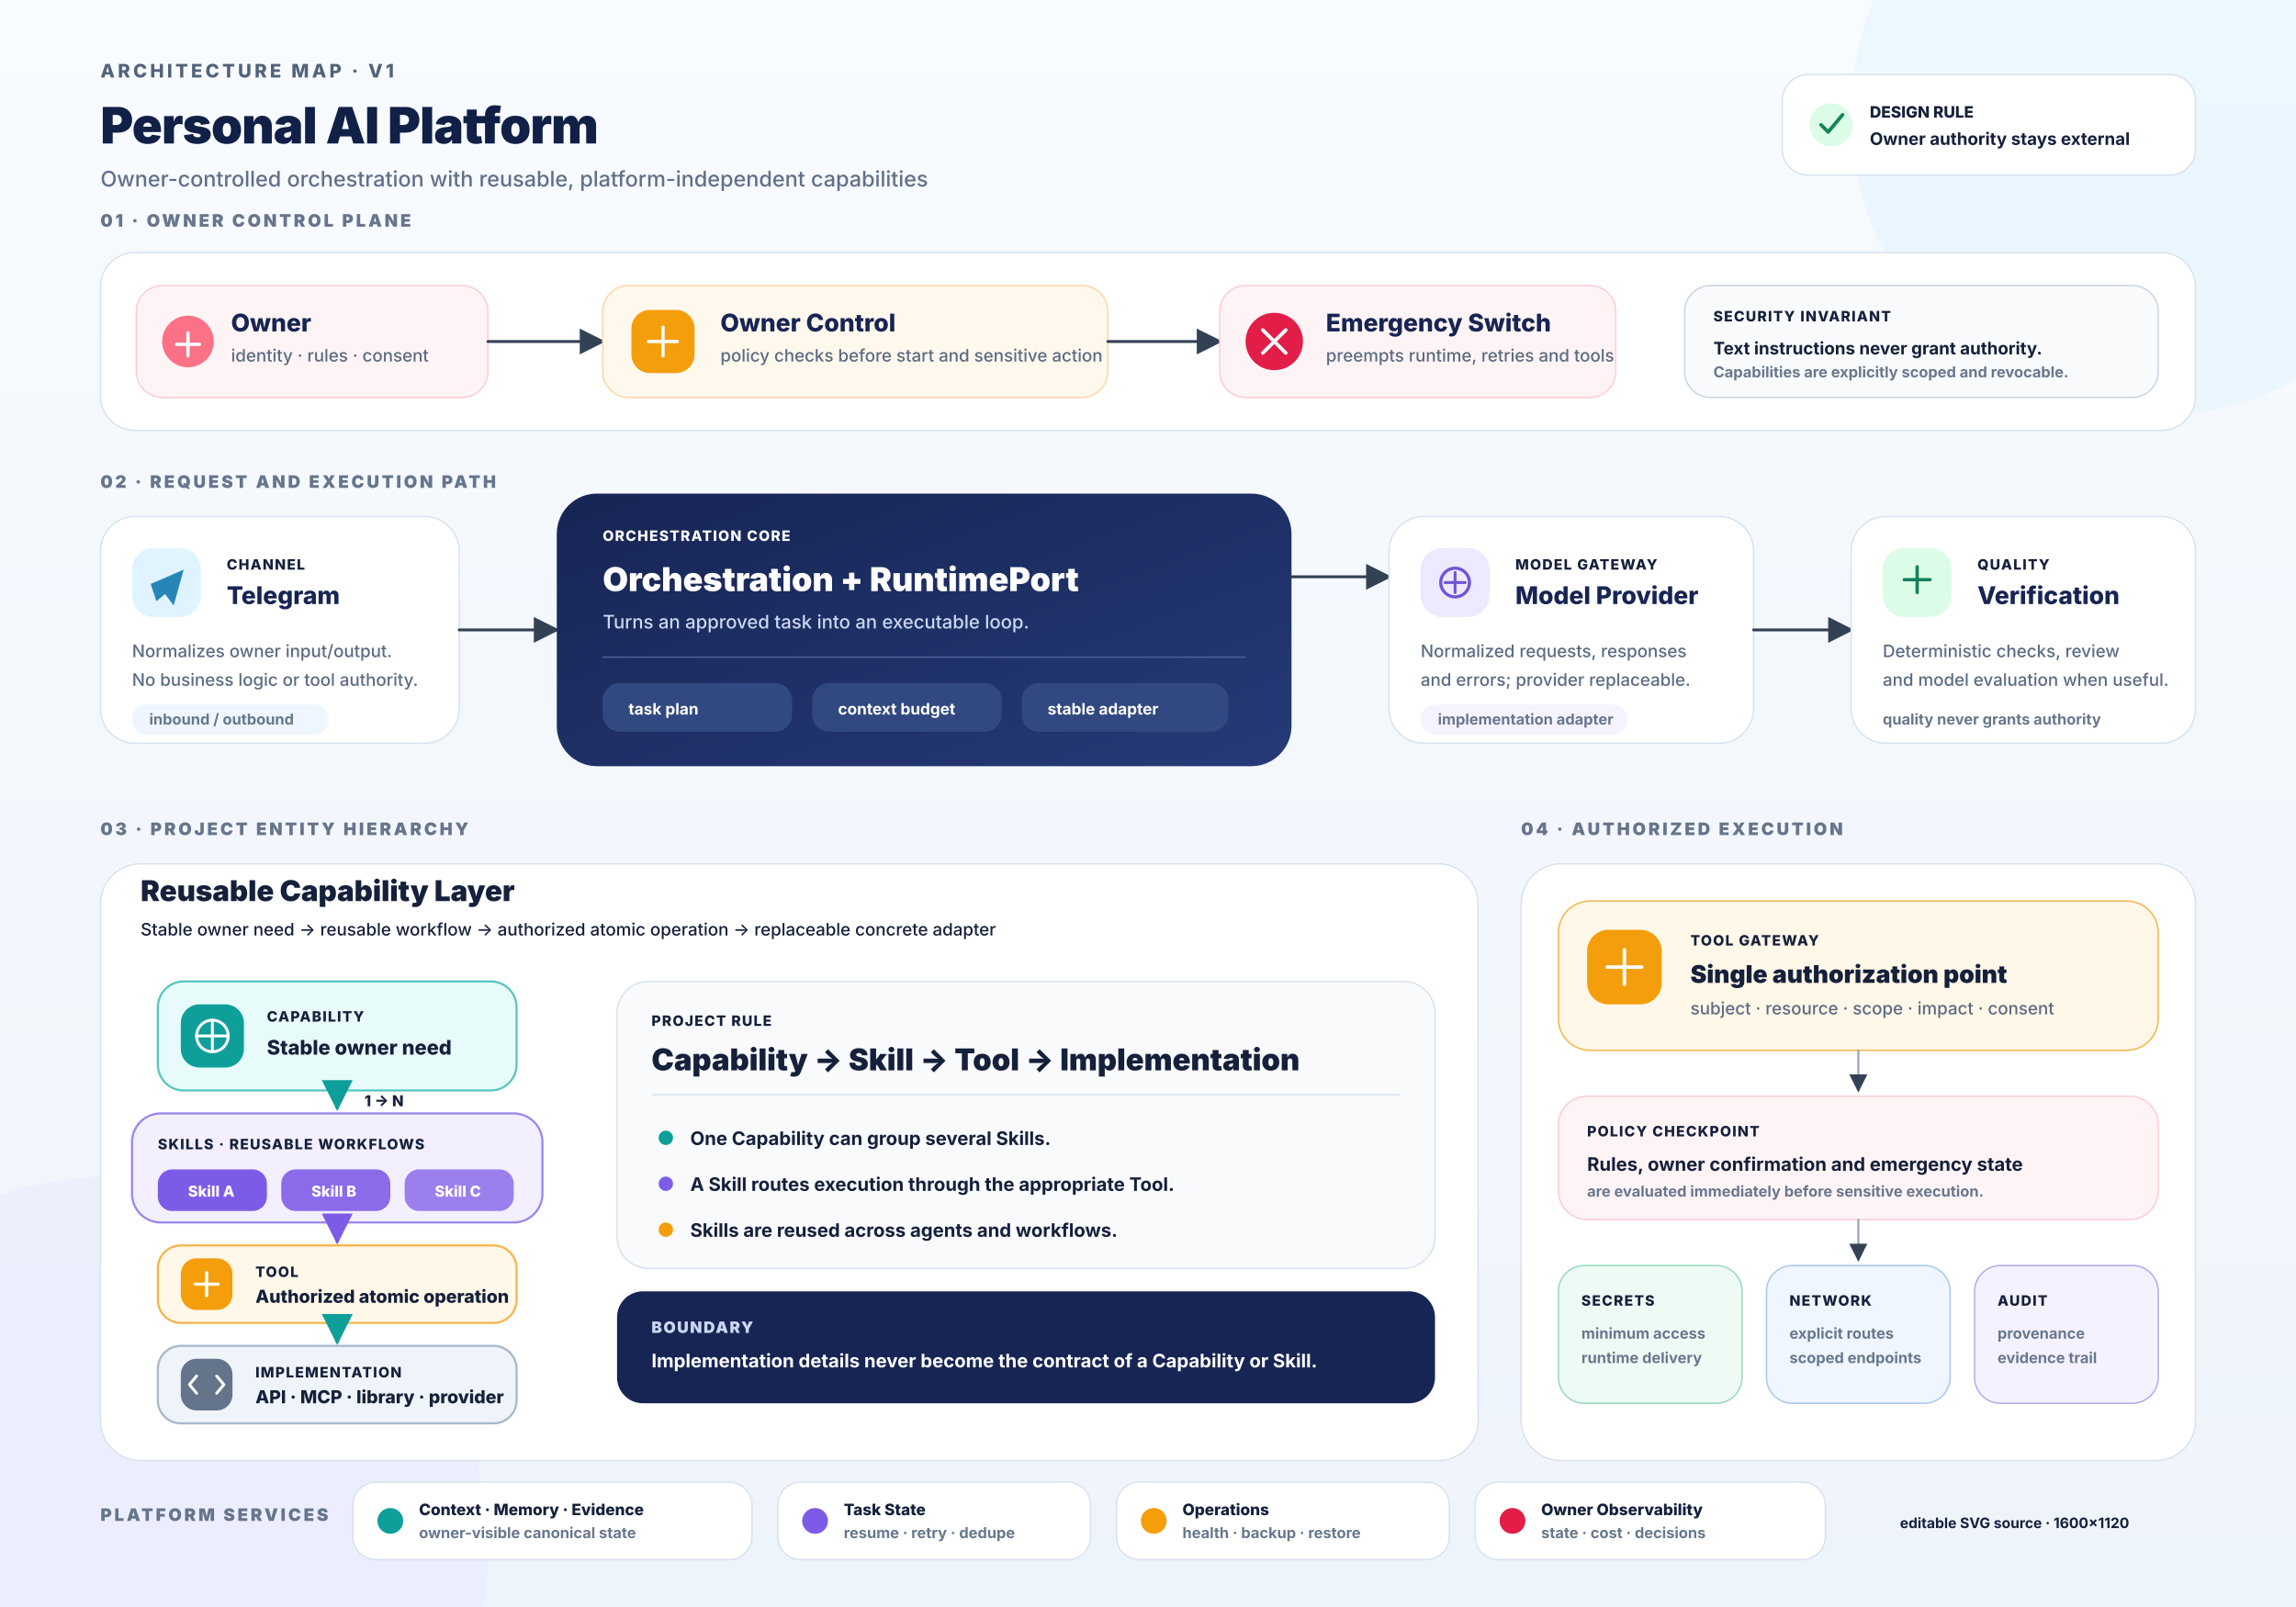
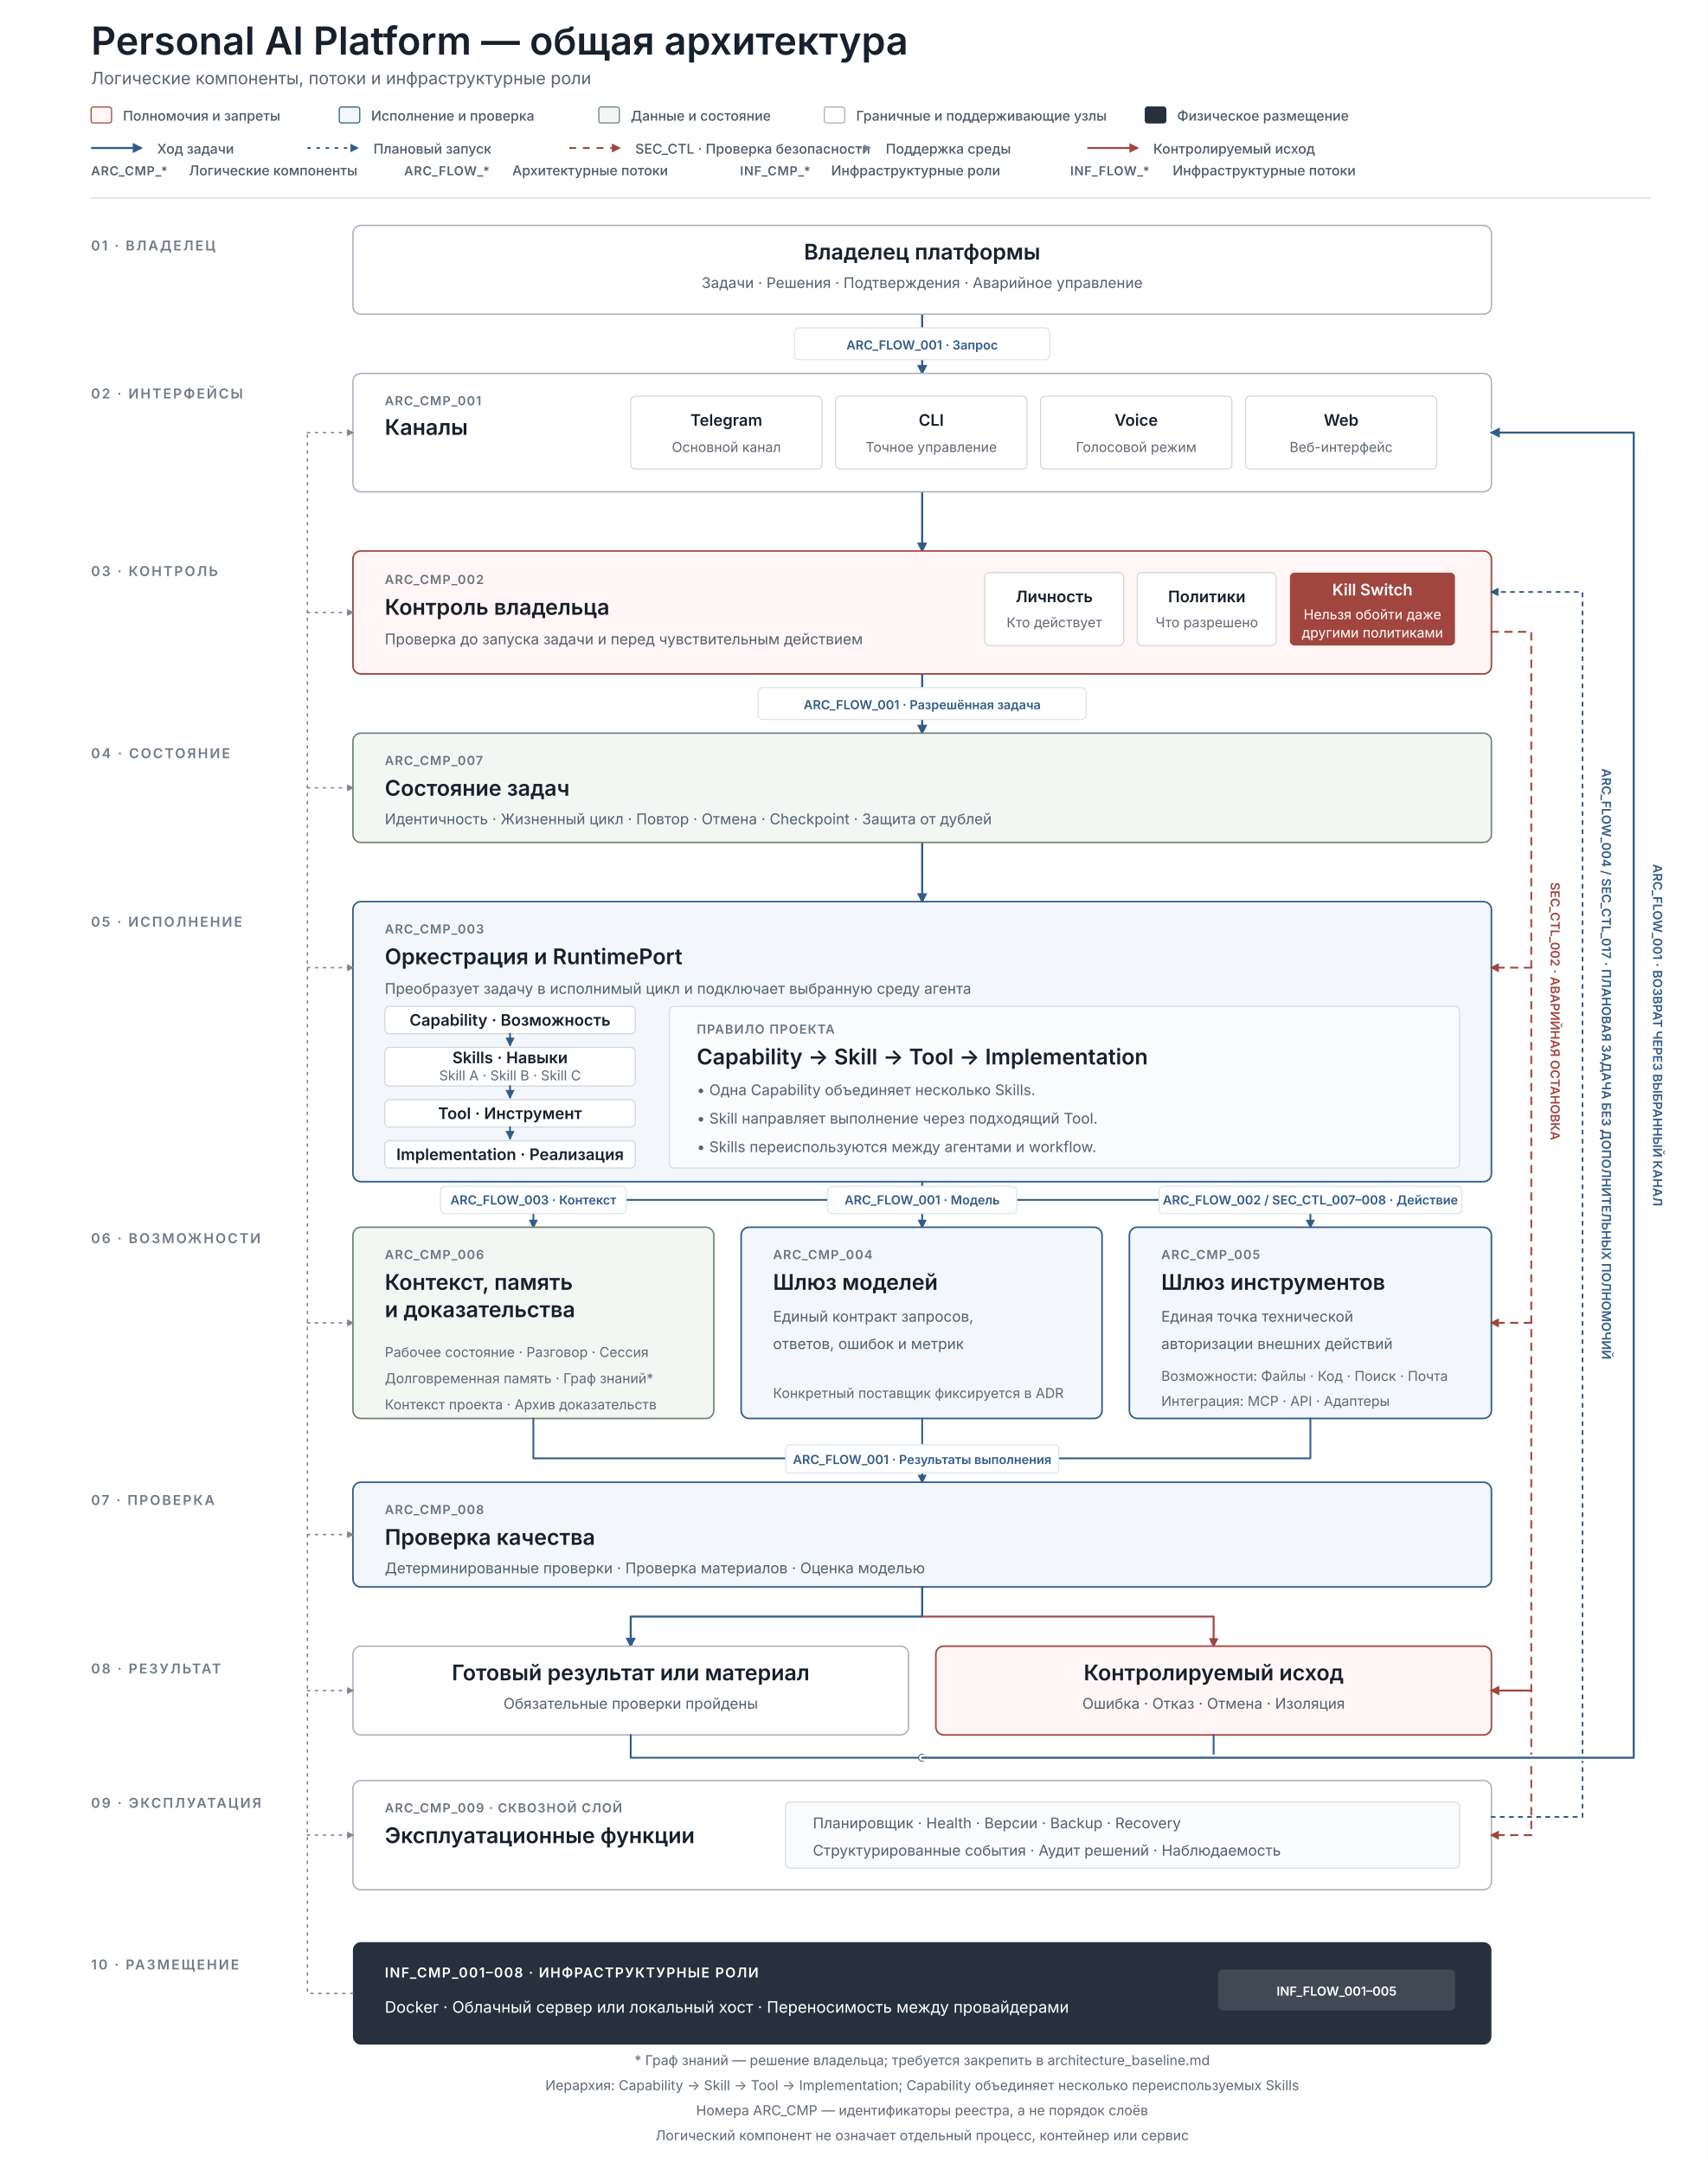
- <svg xmlns="http://www.w3.org/2000/svg" width="1600" height="1120" viewBox="0 0 1600 1120" role="img" aria-labelledby="title desc">
+ <svg xmlns="http://www.w3.org/2000/svg" width="1500" height="1900" viewBox="0 0 1500 1900" role="img" aria-labelledby="title desc">
  <defs>
-     <linearGradient id="bg" x1="0" y1="0" x2="0" y2="1">
-       <stop offset="0" stop-color="#f8fbff" />
-       <stop offset="1" stop-color="#eef4fb" />
-     </linearGradient>
-     <linearGradient id="hero" x1="0" y1="0" x2="1" y2="1">
-       <stop offset="0" stop-color="#172554" />
-       <stop offset="1" stop-color="#253a77" />
-     </linearGradient>
-     <filter id="shadow" x="-20%" y="-20%" width="140%" height="150%">
-       <feGaussianBlur in="SourceAlpha" stdDeviation="8" result="blur" />
-       <feOffset in="blur" dy="7" result="offsetBlur" />
-       <feFlood flood-color="#0f172a" flood-opacity="0.12" result="shadowColor" />
-       <feComposite in="shadowColor" in2="offsetBlur" operator="in" result="shadowBlur" />
-       <feMerge>
-         <feMergeNode in="shadowBlur" />
-         <feMergeNode in="SourceGraphic" />
-       </feMerge>
-     </filter>
-     <filter id="softShadow" x="-20%" y="-20%" width="140%" height="150%">
-       <feGaussianBlur in="SourceAlpha" stdDeviation="5" result="blur" />
-       <feOffset in="blur" dy="4" result="offsetBlur" />
-       <feFlood flood-color="#0f172a" flood-opacity="0.09" result="shadowColor" />
-       <feComposite in="shadowColor" in2="offsetBlur" operator="in" result="shadowBlur" />
-       <feMerge>
-         <feMergeNode in="shadowBlur" />
-         <feMergeNode in="SourceGraphic" />
-       </feMerge>
-     </filter>
-     <marker id="arrowNavy" markerWidth="9" markerHeight="9" refX="8" refY="4.5" orient="auto" markerUnits="strokeWidth">
-       <path d="M0,0 L9,4.5 L0,9 z" fill="#334155" />
+     <marker id="arrow-main" viewBox="0 0 10 10" refX="8.2" refY="5" markerWidth="5" markerHeight="5" orient="auto-start-reverse">
+       <path d="M0 0L10 5L0 10Z" fill="#315C88" />
    </marker>
-     <marker id="arrowTeal" markerWidth="9" markerHeight="9" refX="8" refY="4.5" orient="auto" markerUnits="strokeWidth">
-       <path d="M0,0 L9,4.5 L0,9 z" fill="#0f9f9a" />
+     <marker id="arrow-control" viewBox="0 0 10 10" refX="8.2" refY="5" markerWidth="5" markerHeight="5" orient="auto-start-reverse">
+       <path d="M0 0L10 5L0 10Z" fill="#A1463F" />
    </marker>
-     <marker id="arrowViolet" markerWidth="9" markerHeight="9" refX="8" refY="4.5" orient="auto" markerUnits="strokeWidth">
-       <path d="M0,0 L9,4.5 L0,9 z" fill="#7c5ce7" />
+     <marker id="arrow-support" viewBox="0 0 10 10" refX="8.2" refY="5" markerWidth="5" markerHeight="5" orient="auto-start-reverse">
+       <path d="M0 0L10 5L0 10Z" fill="#7D8895" />
    </marker>
    <style>
-       text { font-family: Inter, "Segoe UI", Arial, sans-serif; fill: #15203b; }
-       .eyebrow { font-size: 13px; font-weight: 800; letter-spacing: 2.1px; fill: #52627a; }
-       .title { font-size: 35px; font-weight: 850; letter-spacing: -0.6px; fill: #102047; }
-       .subtitle { font-size: 15px; font-weight: 500; fill: #61708a; }
-       .section { font-size: 12px; font-weight: 850; letter-spacing: 1.8px; fill: #66758c; }
-       .cardTitle { font-size: 17px; font-weight: 800; fill: #172554; }
-       .cardText { font-size: 12px; font-weight: 500; fill: #5b6b82; }
-       .tiny { font-size: 10.5px; font-weight: 650; fill: #68778d; }
-       .tag { font-size: 10px; font-weight: 800; letter-spacing: 0.8px; }
-       .white { fill: white; }
-       .mutedWhite { fill: #cbd7f0; }
-       .connector { fill: none; stroke: #334155; stroke-width: 2; stroke-linecap: round; stroke-linejoin: round; marker-end: url(#arrowNavy); }
-       .connectorSoft { fill: none; stroke: #94a3b8; stroke-width: 1.4; stroke-linecap: round; stroke-linejoin: round; marker-end: url(#arrowNavy); }
-       .hierarchy { fill: none; stroke: #0f9f9a; stroke-width: 2.4; stroke-linecap: round; stroke-linejoin: round; marker-end: url(#arrowTeal); }
-       .hierarchyViolet { fill: none; stroke: #7c5ce7; stroke-width: 2.4; stroke-linecap: round; stroke-linejoin: round; marker-end: url(#arrowViolet); }
+       text { font-family: Inter, "Segoe UI", Arial, sans-serif; fill: #17202D; }
+       .title { font-size: 34px; font-weight: 600; }
+       .subtitle { font-size: 15px; font-weight: 400; fill: #596574; }
+       .legend { font-size: 12px; font-weight: 500; fill: #4E5A68; }
+       .legend-id { font-size: 11px; font-weight: 600; letter-spacing: 0.5px; fill: #566271; }
+       .layer-no { font-size: 12px; font-weight: 600; letter-spacing: 1.5px; fill: #707B89; }
+       .component-id { font-size: 11px; font-weight: 600; letter-spacing: 0.8px; fill: #687482; }
+       .component-title { font-size: 19px; font-weight: 600; }
+       .component-text { font-size: 13px; font-weight: 400; fill: #53606E; }
+       .small-title { font-size: 14px; font-weight: 600; }
+       .small-text { font-size: 12px; font-weight: 400; fill: #5E6875; }
+       .flow-text { font-size: 11px; font-weight: 600; fill: #315C88; }
+       .control-flow-text { font-size: 11px; font-weight: 600; fill: #A1463F; }
+       .inverse-title { font-size: 14px; font-weight: 600; fill: #FFFFFF; }
+       .inverse-text { font-size: 12px; font-weight: 400; fill: #FFFFFF; }
+       .infra-title { font-size: 12px; font-weight: 600; letter-spacing: 1px; fill: #FFFFFF; }
+       .infra-text { font-size: 14px; font-weight: 400; fill: #FFFFFF; }
+       .infra-chip { font-size: 11px; font-weight: 600; fill: #FFFFFF; }
+       .main-line { fill: none; stroke: #315C88; stroke-width: 1.8; stroke-linecap: round; stroke-linejoin: round; marker-end: url(#arrow-main); }
+       .branch-line { fill: none; stroke: #315C88; stroke-width: 1.6; stroke-linecap: round; stroke-linejoin: round; marker-end: url(#arrow-main); }
+       .bus-line { fill: none; stroke: #315C88; stroke-width: 1.6; stroke-linecap: round; stroke-linejoin: round; }
+       .control-line { fill: none; stroke: #A1463F; stroke-width: 1.6; stroke-dasharray: 6 6; stroke-linecap: round; stroke-linejoin: round; marker-end: url(#arrow-control); }
+       .control-rail { fill: none; stroke: #A1463F; stroke-width: 1.6; stroke-dasharray: 6 6; stroke-linecap: round; stroke-linejoin: round; }
+       .failure-line { fill: none; stroke: #A1463F; stroke-width: 1.7; stroke-linecap: round; stroke-linejoin: round; marker-end: url(#arrow-control); }
+       .scheduled-line { fill: none; stroke: #315C88; stroke-width: 1.5; stroke-dasharray: 3 5; stroke-linecap: round; stroke-linejoin: round; marker-end: url(#arrow-main); }
+       .support-line { fill: none; stroke: #7D8895; stroke-width: 1.25; stroke-dasharray: 2 5; stroke-linecap: round; stroke-linejoin: round; marker-end: url(#arrow-support); }
+       .support-rail { fill: none; stroke: #7D8895; stroke-width: 1.25; stroke-dasharray: 2 5; stroke-linecap: round; stroke-linejoin: round; }
+       .neutral-card { fill: #FFFFFF; stroke: #A7B0BB; stroke-width: 1.2; }
+       .control-card { fill: #FFF6F5; stroke: #A1463F; stroke-width: 1.4; }
+       .execution-card { fill: #F3F7FB; stroke: #315C88; stroke-width: 1.4; }
+       .data-card { fill: #F3F7F4; stroke: #6C8173; stroke-width: 1.3; }
+       .label-box { fill: #FFFFFF; stroke: #D1D7DE; stroke-width: 1; }
+       .inner-card { fill: #FFFFFF; stroke: #D1D7DE; stroke-width: 1; }
+       .detail-panel { fill: #FAFBFC; stroke: #D7DCE2; stroke-width: 1; }
+       .flow-label { fill: #FFFFFF; stroke: #D9E1E8; stroke-width: 0.9; }
    </style>
  </defs>
-   <rect width="1600" height="1120" fill="url(#bg)" />
-   <circle cx="1500" cy="80" r="210" fill="#dff2ff" opacity="0.46" />
-   <circle cx="80" cy="1080" r="260" fill="#e9e5ff" opacity="0.44" />
-   <g transform="translate(70 54)">
-     <text class="eyebrow" x="0" y="0">ARCHITECTURE MAP · V1</text>
-     <text class="title" x="0" y="46">Personal AI Platform</text>
-     <text class="subtitle" x="0" y="76">Owner-controlled orchestration with reusable, platform-independent capabilities</text>
-   </g>
-   <g transform="translate(1242 52)">
-     <rect x="0" y="0" width="288" height="70" rx="18" fill="#ffffff" stroke="#d8e2ef" />
-     <circle cx="34" cy="35" r="15" fill="#dcfce7" />
-     <path d="M27 35 l5 5 10-12" fill="none" stroke="#16845b" stroke-width="2.5" stroke-linecap="round" stroke-linejoin="round" />
-     <text x="61" y="30" font-size="11" font-weight="800" fill="#16845b">DESIGN RULE</text>
-     <text x="61" y="49" font-size="12" font-weight="700" fill="#334155">Owner authority stays external</text>
-   </g>
-   <text class="section" x="70" y="158">01 · OWNER CONTROL PLANE</text>
-   <rect x="70" y="176" width="1460" height="124" rx="24" fill="#fff" stroke="#d8e2ef" />
-   <g transform="translate(95 199)">
-     <rect x="0" y="0" width="245" height="78" rx="18" fill="#fff4f5" stroke="#fecdd3" />
-     <circle cx="36" cy="39" r="18" fill="#fb7185" />
-     <path d="M28 41 h16 M36 33 v16" stroke="#fff" stroke-width="2.3" stroke-linecap="round" />
-     <text class="cardTitle" x="66" y="32">Owner</text>
-     <text class="cardText" x="66" y="53">identity · rules · consent</text>
-   </g>
-   <path class="connector" d="M340 238 H420" />
-   <g transform="translate(420 199)">
-     <rect x="0" y="0" width="352" height="78" rx="18" fill="#fff8ed" stroke="#fed7aa" />
-     <rect x="20" y="17" width="44" height="44" rx="13" fill="#f59e0b" />
-     <path d="M32 39 h20 M42 29 v20" stroke="#fff" stroke-width="2.3" stroke-linecap="round" />
-     <text class="cardTitle" x="82" y="32">Owner Control</text>
-     <text class="cardText" x="82" y="53">policy checks before start and sensitive action</text>
-   </g>
-   <path class="connector" d="M772 238 H850" />
-   <g transform="translate(850 199)">
-     <rect x="0" y="0" width="276" height="78" rx="18" fill="#fff4f5" stroke="#fecdd3" />
-     <circle cx="38" cy="39" r="20" fill="#e11d48" />
-     <path d="M30 31 l16 16 M46 31 L30 47" stroke="#fff" stroke-width="2.5" stroke-linecap="round" />
-     <text class="cardTitle" x="74" y="32">Emergency Switch</text>
-     <text class="cardText" x="74" y="53">preempts runtime, retries and tools</text>
-   </g>
-   <g transform="translate(1174 199)">
-     <rect x="0" y="0" width="330" height="78" rx="18" fill="#f8fafc" stroke="#cbd5e1" />
-     <text class="tag" x="20" y="25" fill="#64748b">SECURITY INVARIANT</text>
-     <text x="20" y="48" font-size="12" font-weight="700" fill="#334155">Text instructions never grant authority.</text>
-     <text class="tiny" x="20" y="64">Capabilities are explicitly scoped and revocable.</text>
-   </g>
-   <text class="section" x="70" y="340">02 · REQUEST AND EXECUTION PATH</text>
-   <g>
-     <rect x="70" y="360" width="250" height="158" rx="24" fill="#ffffff" stroke="#d8e2ef" />
-     <rect x="92" y="382" width="48" height="48" rx="15" fill="#dff4ff" />
-     <path d="M105 407 l23-10-7 25-6-8-6 5z" fill="#2687b7" />
-     <text class="tag" x="158" y="397" fill="#2687b7">CHANNEL</text>
-     <text class="cardTitle" x="158" y="421">Telegram</text>
-     <text class="cardText" x="92" y="458">Normalizes owner input/output.</text>
-     <text class="cardText" x="92" y="478">No business logic or tool authority.</text>
-     <rect x="92" y="491" width="137" height="21" rx="10" fill="#eff6ff" />
-     <text class="tiny" x="104" y="505" fill="#2563eb">inbound / outbound</text>
-   </g>
-   <path class="connector" d="M320 439 H388" />
-   <g>
-     <rect x="388" y="344" width="512" height="190" rx="28" fill="url(#hero)" />
-     <text class="tag white" x="420" y="377">ORCHESTRATION CORE</text>
-     <text x="420" y="412" font-size="23" font-weight="850" class="white">Orchestration + RuntimePort</text>
-     <text x="420" y="438" font-size="13" font-weight="500" class="mutedWhite">Turns an approved task into an executable loop.</text>
-     <line x1="420" y1="458" x2="868" y2="458" stroke="#496099" />
-     <g transform="translate(420 476)">
-       <rect x="0" y="0" width="132" height="34" rx="12" fill="#314980" />
-       <text x="18" y="22" font-size="11" font-weight="750" class="white">task plan</text>
-       <rect x="146" y="0" width="132" height="34" rx="12" fill="#314980" />
-       <text x="164" y="22" font-size="11" font-weight="750" class="white">context budget</text>
-       <rect x="292" y="0" width="144" height="34" rx="12" fill="#314980" />
-       <text x="310" y="22" font-size="11" font-weight="750" class="white">stable adapter</text>
-     </g>
-   </g>
-   <path class="connector" d="M900 402 H968" />
-   <g>
-     <rect x="968" y="360" width="254" height="158" rx="24" fill="#ffffff" stroke="#d8e2ef" />
-     <rect x="990" y="382" width="48" height="48" rx="15" fill="#ede9fe" />
-     <circle cx="1014" cy="406" r="10" fill="none" stroke="#7254d8" stroke-width="2.2" />
-     <path d="M1007 406 h14 M1014 399 v14" stroke="#7254d8" stroke-width="2" stroke-linecap="round" />
-     <text class="tag" x="1056" y="397" fill="#7254d8">MODEL GATEWAY</text>
-     <text class="cardTitle" x="1056" y="421">Model Provider</text>
-     <text class="cardText" x="990" y="458">Normalized requests, responses</text>
-     <text class="cardText" x="990" y="478">and errors; provider replaceable.</text>
-     <rect x="990" y="491" width="144" height="21" rx="10" fill="#f5f3ff" />
-     <text class="tiny" x="1002" y="505" fill="#6d4fd0">implementation adapter</text>
-   </g>
-   <path class="connector" d="M1222 439 H1290" />
-   <g>
-     <rect x="1290" y="360" width="240" height="158" rx="24" fill="#ffffff" stroke="#d8e2ef" />
-     <rect x="1312" y="382" width="48" height="48" rx="15" fill="#dcfce7" />
-     <path d="M1327 404 h18 M1336 395 v18" stroke="#14815c" stroke-width="2.3" stroke-linecap="round" />
-     <text class="tag" x="1378" y="397" fill="#14815c">QUALITY</text>
-     <text class="cardTitle" x="1378" y="421">Verification</text>
-     <text class="cardText" x="1312" y="458">Deterministic checks, review</text>
-     <text class="cardText" x="1312" y="478">and model evaluation when useful.</text>
-     <text class="tiny" x="1312" y="505">quality never grants authority</text>
-   </g>
-   <text class="section" x="70" y="582">03 · PROJECT ENTITY HIERARCHY</text>
-   <rect x="70" y="602" width="960" height="416" rx="28" fill="#ffffff" stroke="#d8e2ef" />
-   <g transform="translate(98 628)">
-     <text x="0" y="0" font-size="20" font-weight="850" fill="#172554">Reusable Capability Layer</text>
-     <text x="0" y="24" font-size="12" font-weight="550" fill="#68778d">Stable owner need → reusable workflow → authorized atomic operation → replaceable concrete adapter</text>
-   </g>
-   <g transform="translate(110 684)">
-     <rect x="0" y="0" width="250" height="76" rx="18" fill="#e7fbfa" stroke="#59c7c2" stroke-width="1.5" />
-     <rect x="16" y="16" width="44" height="44" rx="13" fill="#0f9f9a" />
-     <circle cx="38" cy="38" r="11" fill="none" stroke="#fff" stroke-width="2" />
-     <path d="M38 27 v22 M27 38 h22" stroke="#fff" stroke-width="2" stroke-linecap="round" />
-     <text class="tag" x="76" y="28" fill="#087c78">CAPABILITY</text>
-     <text x="76" y="51" font-size="14" font-weight="800" fill="#155e75">Stable owner need</text>
-   </g>
-   <path class="hierarchy" d="M235 760 V772" />
-   <text x="254" y="771" font-size="10.5" font-weight="800" fill="#0f9f9a">1 → N</text>
-   <g transform="translate(92 776)">
-     <rect x="0" y="0" width="286" height="76" rx="20" fill="#f3efff" stroke="#9b87ee" stroke-width="1.5" />
-     <text class="tag" x="18" y="25" fill="#7254d8">SKILLS · REUSABLE WORKFLOWS</text>
-     <rect x="18" y="39" width="76" height="29" rx="10" fill="#7c5ce7" />
-     <text x="39" y="58" font-size="10.5" font-weight="800" class="white">Skill A</text>
-     <rect x="104" y="39" width="76" height="29" rx="10" fill="#8b6bea" />
-     <text x="125" y="58" font-size="10.5" font-weight="800" class="white">Skill B</text>
-     <rect x="190" y="39" width="76" height="29" rx="10" fill="#9b80ed" />
-     <text x="211" y="58" font-size="10.5" font-weight="800" class="white">Skill C</text>
-   </g>
-   <path class="hierarchyViolet" d="M235 852 V865" />
-   <g transform="translate(110 868)">
-     <rect x="0" y="0" width="250" height="54" rx="16" fill="#fff7e8" stroke="#f4b64f" stroke-width="1.5" />
-     <rect x="16" y="9" width="36" height="36" rx="11" fill="#f59e0b" />
-     <path d="M26 27 h16 M34 19 v16" stroke="#fff" stroke-width="2.2" stroke-linecap="round" />
-     <text class="tag" x="68" y="22" fill="#b66a00">TOOL</text>
-     <text x="68" y="40" font-size="12.5" font-weight="800" fill="#92400e">Authorized atomic operation</text>
-   </g>
-   <path class="hierarchy" d="M235 922 V935" />
-   <g transform="translate(110 938)">
-     <rect x="0" y="0" width="250" height="54" rx="16" fill="#eff4fa" stroke="#a9b8ca" stroke-width="1.5" />
-     <rect x="16" y="9" width="36" height="36" rx="11" fill="#64748b" />
-     <path d="M27 21 l-5 6 5 6 M41 21 l5 6-5 6" fill="none" stroke="#fff" stroke-width="2" stroke-linecap="round" stroke-linejoin="round" />
-     <text class="tag" x="68" y="22" fill="#526175">IMPLEMENTATION</text>
-     <text x="68" y="40" font-size="12.5" font-weight="800" fill="#334155">API · MCP · library · provider</text>
-   </g>
-   <g transform="translate(430 684)">
-     <rect x="0" y="0" width="570" height="200" rx="22" fill="#f8fafc" stroke="#d9e2ee" />
-     <text class="tag" x="24" y="31" fill="#52627a">PROJECT RULE</text>
-     <text x="24" y="62" font-size="21" font-weight="850" fill="#172554">Capability → Skill → Tool → Implementation</text>
-     <line x1="24" y1="79" x2="546" y2="79" stroke="#d8e2ef" />
-     <circle cx="34" cy="109" r="5" fill="#0f9f9a" />
-     <text x="51" y="114" font-size="13" font-weight="650" fill="#44546a">One Capability can group several Skills.</text>
-     <circle cx="34" cy="141" r="5" fill="#7c5ce7" />
-     <text x="51" y="146" font-size="13" font-weight="650" fill="#44546a">A Skill routes execution through the appropriate Tool.</text>
-     <circle cx="34" cy="173" r="5" fill="#f59e0b" />
-     <text x="51" y="178" font-size="13" font-weight="650" fill="#44546a">Skills are reused across agents and workflows.</text>
-   </g>
-   <g transform="translate(430 900)">
-     <rect x="0" y="0" width="570" height="78" rx="18" fill="#172554" />
-     <text x="24" y="29" font-size="11" font-weight="850" letter-spacing="1" class="mutedWhite">BOUNDARY</text>
-     <text x="24" y="53" font-size="13" font-weight="750" class="white">Implementation details never become the contract of a Capability or Skill.</text>
-   </g>
-   <text class="section" x="1060" y="582">04 · AUTHORIZED EXECUTION</text>
-   <rect x="1060" y="602" width="470" height="416" rx="28" fill="#ffffff" stroke="#d8e2ef" />
-   <g transform="translate(1086 628)">
-     <rect x="0" y="0" width="418" height="104" rx="22" fill="#fff7e8" stroke="#f4b64f" />
-     <rect x="20" y="20" width="52" height="52" rx="15" fill="#f59e0b" />
-     <path d="M34 46 h24 M46 34 v24" stroke="#fff" stroke-width="2.5" stroke-linecap="round" />
-     <text class="tag" x="92" y="31" fill="#b66a00">TOOL GATEWAY</text>
-     <text x="92" y="57" font-size="17" font-weight="850" fill="#172554">Single authorization point</text>
-     <text class="cardText" x="92" y="79">subject · resource · scope · impact · consent</text>
-   </g>
-   <path class="connectorSoft" d="M1295 732 V760" />
-   <g transform="translate(1086 764)">
-     <rect x="0" y="0" width="418" height="86" rx="20" fill="#fff4f5" stroke="#fecdd3" />
-     <text class="tag" x="20" y="28" fill="#be3455">POLICY CHECKPOINT</text>
-     <text x="20" y="52" font-size="13" font-weight="750" fill="#334155">Rules, owner confirmation and emergency state</text>
-     <text class="tiny" x="20" y="70">are evaluated immediately before sensitive execution.</text>
-   </g>
-   <path class="connectorSoft" d="M1295 850 V878" />
-   <g transform="translate(1086 882)">
-     <rect x="0" y="0" width="128" height="96" rx="18" fill="#eefbf5" stroke="#9ad9bd" />
-     <text class="tag" x="16" y="28" fill="#16845b">SECRETS</text>
-     <text class="tiny" x="16" y="51">minimum access</text>
-     <text class="tiny" x="16" y="68">runtime delivery</text>
-   </g>
-   <g transform="translate(1231 882)">
-     <rect x="0" y="0" width="128" height="96" rx="18" fill="#eff6ff" stroke="#a8c8ee" />
-     <text class="tag" x="16" y="28" fill="#2563eb">NETWORK</text>
-     <text class="tiny" x="16" y="51">explicit routes</text>
-     <text class="tiny" x="16" y="68">scoped endpoints</text>
-   </g>
-   <g transform="translate(1376 882)">
-     <rect x="0" y="0" width="128" height="96" rx="18" fill="#f4f2ff" stroke="#b7a9ef" />
-     <text class="tag" x="16" y="28" fill="#7254d8">AUDIT</text>
-     <text class="tiny" x="16" y="51">provenance</text>
-     <text class="tiny" x="16" y="68">evidence trail</text>
-   </g>
-   <text class="section" x="70" y="1060">PLATFORM SERVICES</text>
-   <g transform="translate(246 1033)">
-     <rect x="0" y="0" width="278" height="54" rx="16" fill="#ffffff" stroke="#d8e2ef" />
-     <circle cx="26" cy="27" r="9" fill="#0f9f9a" />
-     <text x="46" y="23" font-size="11" font-weight="800">Context · Memory · Evidence</text>
-     <text class="tiny" x="46" y="39">owner-visible canonical state</text>
-   </g>
-   <g transform="translate(542 1033)">
-     <rect x="0" y="0" width="218" height="54" rx="16" fill="#ffffff" stroke="#d8e2ef" />
-     <circle cx="26" cy="27" r="9" fill="#7c5ce7" />
-     <text x="46" y="23" font-size="11" font-weight="800">Task State</text>
-     <text class="tiny" x="46" y="39">resume · retry · dedupe</text>
-   </g>
-   <g transform="translate(778 1033)">
-     <rect x="0" y="0" width="232" height="54" rx="16" fill="#ffffff" stroke="#d8e2ef" />
-     <circle cx="26" cy="27" r="9" fill="#f59e0b" />
-     <text x="46" y="23" font-size="11" font-weight="800">Operations</text>
-     <text class="tiny" x="46" y="39">health · backup · restore</text>
-   </g>
-   <g transform="translate(1028 1033)">
-     <rect x="0" y="0" width="244" height="54" rx="16" fill="#ffffff" stroke="#d8e2ef" />
-     <circle cx="26" cy="27" r="9" fill="#e11d48" />
-     <text x="46" y="23" font-size="11" font-weight="800">Owner Observability</text>
-     <text class="tiny" x="46" y="39">state · cost · decisions</text>
-   </g>
-   <text x="1324" y="1065" font-size="10" font-weight="750" fill="#8090a6">editable SVG source · 1600×1120</text>
+   <rect width="1500" height="1900" fill="#FFFFFF" />
+   <text x="80" y="48" class="title">Personal AI Platform — общая архитектура</text>
+   <text x="80" y="74" class="subtitle">Логические компоненты, потоки и инфраструктурные роли</text>
+   <g transform="translate(80 94)">
+     <rect x="0" y="0" width="18" height="14" rx="2" fill="#FFF6F5" stroke="#A1463F" />
+     <text x="28" y="12" class="legend">Полномочия и запреты</text>
+     <rect x="218" y="0" width="18" height="14" rx="2" fill="#F3F7FB" stroke="#315C88" />
+     <text x="246" y="12" class="legend">Исполнение и проверка</text>
+     <rect x="446" y="0" width="18" height="14" rx="2" fill="#F3F7F4" stroke="#6C8173" />
+     <text x="474" y="12" class="legend">Данные и состояние</text>
+     <rect x="644" y="0" width="18" height="14" rx="2" fill="#FFFFFF" stroke="#A7B0BB" />
+     <text x="672" y="12" class="legend">Граничные и поддерживающие узлы</text>
+     <rect x="926" y="0" width="18" height="14" rx="2" fill="#27313D" stroke="#27313D" />
+     <text x="954" y="12" class="legend">Физическое размещение</text>
+   </g>
+   <g transform="translate(80 123)">
+     <line x1="0" y1="7" x2="44" y2="7" stroke="#315C88" stroke-width="1.8" marker-end="url(#arrow-main)" />
+     <text x="58" y="12" class="legend">Ход задачи</text>
+     <line x1="190" y1="7" x2="234" y2="7" stroke="#315C88" stroke-width="1.5" stroke-dasharray="3 5" marker-end="url(#arrow-main)" />
+     <text x="248" y="12" class="legend">Плановый запуск</text>
+     <line x1="420" y1="7" x2="464" y2="7" stroke="#A1463F" stroke-width="1.6" stroke-dasharray="6 6" marker-end="url(#arrow-control)" />
+     <text x="478" y="12" class="legend">SEC_CTL · Проверка безопасности</text>
+     <line x1="640" y1="7" x2="684" y2="7" stroke="#7D8895" stroke-width="1.25" stroke-dasharray="2 5" marker-end="url(#arrow-support)" />
+     <text x="698" y="12" class="legend">Поддержка среды</text>
+     <line x1="875" y1="7" x2="919" y2="7" stroke="#A1463F" stroke-width="1.7" marker-end="url(#arrow-control)" />
+     <text x="933" y="12" class="legend">Контролируемый исход</text>
+   </g>
+   <g transform="translate(80 154)">
+     <text x="0" y="0" class="legend-id">ARC_CMP_*</text>
+     <text x="86" y="0" class="legend">Логические компоненты</text>
+     <text x="275" y="0" class="legend-id">ARC_FLOW_*</text>
+     <text x="370" y="0" class="legend">Архитектурные потоки</text>
+     <text x="570" y="0" class="legend-id">INF_CMP_*</text>
+     <text x="650" y="0" class="legend">Инфраструктурные роли</text>
+     <text x="860" y="0" class="legend-id">INF_FLOW_*</text>
+     <text x="950" y="0" class="legend">Инфраструктурные потоки</text>
+   </g>
+   <line x1="80" y1="174" x2="1450" y2="174" stroke="#D7DCE2" />
+   <g>
+     <text x="80" y="220" class="layer-no">01 · ВЛАДЕЛЕЦ</text>
+     <text x="80" y="350" class="layer-no">02 · ИНТЕРФЕЙСЫ</text>
+     <text x="80" y="506" class="layer-no">03 · КОНТРОЛЬ</text>
+     <text x="80" y="666" class="layer-no">04 · СОСТОЯНИЕ</text>
+     <text x="80" y="814" class="layer-no">05 · ИСПОЛНЕНИЕ</text>
+     <text x="80" y="1092" class="layer-no">06 · ВОЗМОЖНОСТИ</text>
+     <text x="80" y="1322" class="layer-no">07 · ПРОВЕРКА</text>
+     <text x="80" y="1470" class="layer-no">08 · РЕЗУЛЬТАТ</text>
+     <text x="80" y="1588" class="layer-no">09 · ЭКСПЛУАТАЦИЯ</text>
+     <text x="80" y="1730" class="layer-no">10 · РАЗМЕЩЕНИЕ</text>
+   </g>
+   <path class="main-line" d="M810 276V328" />
+   <path class="main-line" d="M810 432V484" />
+   <path class="main-line" d="M810 592V644" />
+   <path class="main-line" d="M810 740V792" />
+   <g>
+     <rect x="310" y="198" width="1000" height="78" rx="7" class="neutral-card" />
+     <text x="810" y="228" class="component-title" text-anchor="middle">Владелец платформы</text>
+     <text x="810" y="253" class="component-text" text-anchor="middle">Задачи · Решения · Подтверждения · Аварийное управление</text>
+   </g>
+   <g>
+     <rect x="310" y="328" width="1000" height="104" rx="7" class="neutral-card" />
+     <text x="338" y="356" class="component-id">ARC_CMP_001</text>
+     <text x="338" y="382" class="component-title">Каналы</text>
+     <rect x="554" y="348" width="168" height="64" rx="4" class="inner-card" />
+     <rect x="734" y="348" width="168" height="64" rx="4" class="inner-card" />
+     <rect x="914" y="348" width="168" height="64" rx="4" class="inner-card" />
+     <rect x="1094" y="348" width="168" height="64" rx="4" class="inner-card" />
+     <text x="638" y="374" class="small-title" text-anchor="middle">Telegram</text>
+     <text x="638" y="397" class="small-text" text-anchor="middle">Основной канал</text>
+     <text x="818" y="374" class="small-title" text-anchor="middle">CLI</text>
+     <text x="818" y="397" class="small-text" text-anchor="middle">Точное управление</text>
+     <text x="998" y="374" class="small-title" text-anchor="middle">Voice</text>
+     <text x="998" y="397" class="small-text" text-anchor="middle">Голосовой режим</text>
+     <text x="1178" y="374" class="small-title" text-anchor="middle">Web</text>
+     <text x="1178" y="397" class="small-text" text-anchor="middle">Веб-интерфейс</text>
+   </g>
+   <g>
+     <rect x="310" y="484" width="1000" height="108" rx="7" class="control-card" />
+     <text x="338" y="513" class="component-id">ARC_CMP_002</text>
+     <text x="338" y="540" class="component-title">Контроль владельца</text>
+     <text x="338" y="566" class="component-text">Проверка до запуска задачи и перед чувствительным действием</text>
+     <rect x="865" y="503" width="122" height="64" rx="4" class="inner-card" />
+     <text x="926" y="529" class="small-title" text-anchor="middle">Личность</text>
+     <text x="926" y="551" class="small-text" text-anchor="middle">Кто действует</text>
+     <rect x="999" y="503" width="122" height="64" rx="4" class="inner-card" />
+     <text x="1060" y="529" class="small-title" text-anchor="middle">Политики</text>
+     <text x="1060" y="551" class="small-text" text-anchor="middle">Что разрешено</text>
+     <rect x="1133" y="503" width="145" height="64" rx="4" fill="#A1463F" />
+     <text x="1205.5" y="523" class="inverse-title" text-anchor="middle">Kill Switch</text>
+     <text x="1205.5" y="544" class="inverse-text" text-anchor="middle">Нельзя обойти даже</text>
+     <text x="1205.5" y="560" class="inverse-text" text-anchor="middle">другими политиками</text>
+   </g>
+   <g>
+     <rect x="310" y="644" width="1000" height="96" rx="7" class="data-card" />
+     <text x="338" y="672" class="component-id">ARC_CMP_007</text>
+     <text x="338" y="699" class="component-title">Состояние задач</text>
+     <text x="338" y="724" class="component-text">Идентичность · Жизненный цикл · Повтор · Отмена · Checkpoint · Защита от дублей</text>
+   </g>
+   <g>
+     <rect x="310" y="792" width="1000" height="246" rx="7" class="execution-card" />
+     <text x="338" y="820" class="component-id">ARC_CMP_003</text>
+     <text x="338" y="847" class="component-title">Оркестрация и RuntimePort</text>
+     <text x="338" y="873" class="component-text">Преобразует задачу в исполнимый цикл и подключает выбранную среду агента</text>
+     <rect x="338" y="884" width="220" height="24" rx="4" class="inner-card" />
+     <text x="448" y="901" class="small-title" text-anchor="middle">Capability · Возможность</text>
+     <path class="branch-line" d="M448 908V918" />
+     <rect x="338" y="920" width="220" height="34" rx="4" class="inner-card" />
+     <text x="448" y="934" class="small-title" text-anchor="middle">Skills · Навыки</text>
+     <text x="448" y="949" class="small-text" text-anchor="middle">Skill A · Skill B · Skill C</text>
+     <path class="branch-line" d="M448 954V964" />
+     <rect x="338" y="966" width="220" height="24" rx="4" class="inner-card" />
+     <text x="448" y="983" class="small-title" text-anchor="middle">Tool · Инструмент</text>
+     <path class="branch-line" d="M448 990V1000" />
+     <rect x="338" y="1002" width="220" height="24" rx="4" class="inner-card" />
+     <text x="448" y="1019" class="small-title" text-anchor="middle">Implementation · Реализация</text>
+     <rect x="588" y="884" width="694" height="142" rx="4" class="detail-panel" />
+     <text x="612" y="908" class="component-id">ПРАВИЛО ПРОЕКТА</text>
+     <text x="612" y="935" class="component-title">Capability → Skill → Tool → Implementation</text>
+     <text x="612" y="962" class="component-text">• Одна Capability объединяет несколько Skills.</text>
+     <text x="612" y="987" class="component-text">• Skill направляет выполнение через подходящий Tool.</text>
+     <text x="612" y="1012" class="component-text">• Skills переиспользуются между агентами и workflow.</text>
+   </g>
+   <g transform="translate(0 110)">
+     <path class="bus-line" d="M810 928V944H468.5M810 944H1151" />
+     <circle cx="810" cy="944" r="3.5" fill="#315C88" />
+     <path class="branch-line" d="M468.5 944V968" />
+     <path class="branch-line" d="M810 944V968" />
+     <path class="branch-line" d="M1151 944V968" />
+     <rect x="387" y="932" width="163" height="24" rx="4" class="flow-label" />
+     <text x="468.5" y="948" class="flow-text" text-anchor="middle">ARC_FLOW_003 · Контекст</text>
+     <rect x="727" y="932" width="166" height="24" rx="4" class="flow-label" />
+     <text x="810" y="948" class="flow-text" text-anchor="middle">ARC_FLOW_001 · Модель</text>
+     <rect x="1018" y="932" width="266" height="24" rx="4" class="flow-label" />
+     <text x="1151" y="948" class="flow-text" text-anchor="middle">ARC_FLOW_002 / SEC_CTL_007–008 · Действие</text>
+     <g>
+       <rect x="310" y="968" width="317" height="168" rx="7" class="data-card" />
+       <text x="338" y="996" class="component-id">ARC_CMP_006</text>
+       <text x="338" y="1023" class="component-title">Контекст, память</text>
+       <text x="338" y="1047" class="component-title">и доказательства</text>
+       <text x="338" y="1082" class="small-text">Рабочее состояние · Разговор · Сессия</text>
+       <text x="338" y="1105" class="small-text">Долговременная память · Граф знаний*</text>
+       <text x="338" y="1128" class="small-text">Контекст проекта · Архив доказательств</text>
+     </g>
+     <g>
+       <rect x="651" y="968" width="317" height="168" rx="7" class="execution-card" />
+       <text x="679" y="996" class="component-id">ARC_CMP_004</text>
+       <text x="679" y="1023" class="component-title">Шлюз моделей</text>
+       <text x="679" y="1051" class="component-text">Единый контракт запросов,</text>
+       <text x="679" y="1075" class="component-text">ответов, ошибок и метрик</text>
+       <text x="679" y="1118" class="small-text">Конкретный поставщик фиксируется в ADR</text>
+     </g>
+     <g>
+       <rect x="992" y="968" width="318" height="168" rx="7" class="execution-card" />
+       <text x="1020" y="996" class="component-id">ARC_CMP_005</text>
+       <text x="1020" y="1023" class="component-title">Шлюз инструментов</text>
+       <text x="1020" y="1051" class="component-text">Единая точка технической</text>
+       <text x="1020" y="1075" class="component-text">авторизации внешних действий</text>
+       <text x="1020" y="1103" class="small-text">Возможности: Файлы · Код · Поиск · Почта</text>
+       <text x="1020" y="1125" class="small-text">Интеграция: MCP · API · Адаптеры</text>
+     </g>
+     <path class="bus-line" d="M468.5 1136V1171H1151M810 1136V1171M1151 1136V1171" />
+     <circle cx="810" cy="1171" r="3.5" fill="#315C88" />
+     <path class="branch-line" d="M810 1171V1192" />
+     <rect x="690" y="1159" width="240" height="25" rx="4" class="flow-label" />
+     <text x="810" y="1176" class="flow-text" text-anchor="middle">ARC_FLOW_001 · Результаты выполнения</text>
+     <g>
+       <rect x="310" y="1192" width="1000" height="92" rx="7" class="execution-card" />
+       <text x="338" y="1220" class="component-id">ARC_CMP_008</text>
+       <text x="338" y="1247" class="component-title">Проверка качества</text>
+       <text x="338" y="1272" class="component-text">Детерминированные проверки · Проверка материалов · Оценка моделью</text>
+     </g>
+     <path class="main-line" d="M810 1284V1310H554V1336" />
+     <path class="failure-line" d="M810 1310H1066V1336" />
+     <g>
+       <rect x="310" y="1336" width="488" height="78" rx="7" class="neutral-card" />
+       <text x="554" y="1366" class="component-title" text-anchor="middle">Готовый результат или материал</text>
+       <text x="554" y="1391" class="component-text" text-anchor="middle">Обязательные проверки пройдены</text>
+     </g>
+     <g>
+       <rect x="822" y="1336" width="488" height="78" rx="7" class="control-card" />
+       <text x="1066" y="1366" class="component-title" text-anchor="middle">Контролируемый исход</text>
+       <text x="1066" y="1391" class="component-text" text-anchor="middle">Ошибка · Отказ · Отмена · Изоляция</text>
+     </g>
+     <path class="bus-line" d="M554 1414V1434H1066M1066 1414V1434" />
+     <circle cx="810" cy="1434" r="3.5" fill="#315C88" />
+     <g>
+       <rect x="310" y="1454" width="1000" height="96" rx="7" class="neutral-card" />
+       <text x="338" y="1482" class="component-id">ARC_CMP_009 · СКВОЗНОЙ СЛОЙ</text>
+       <text x="338" y="1509" class="component-title">Эксплуатационные функции</text>
+       <rect x="690" y="1473" width="592" height="58" rx="4" class="detail-panel" />
+       <text x="714" y="1496" class="component-text">Планировщик · Health · Версии · Backup · Recovery</text>
+       <text x="714" y="1520" class="component-text">Структурированные события · Аудит решений · Наблюдаемость</text>
+     </g>
+     <g>
+       <rect x="310" y="1596" width="1000" height="90" rx="7" fill="#27313D" />
+       <text x="338" y="1627" class="infra-title">INF_CMP_001–008 · ИНФРАСТРУКТУРНЫЕ РОЛИ</text>
+       <text x="338" y="1658" class="infra-text">Docker · Облачный сервер или локальный хост · Переносимость между провайдерами</text>
+       <rect x="1070" y="1620" width="208" height="36" rx="4" fill="#FFFFFF" opacity="0.12" />
+       <text x="1174" y="1643" class="infra-chip" text-anchor="middle">INF_FLOW_001–005</text>
+     </g>
+   </g>
+   <path class="support-rail" d="M310 1751H270V380" />
+   <path class="support-line" d="M270 380H310" />
+   <path class="support-line" d="M270 538H310" />
+   <path class="support-line" d="M270 692H310" />
+   <path class="support-line" d="M270 850H310" />
+   <path class="support-line" d="M270 1162H310" />
+   <path class="support-line" d="M270 1348H310" />
+   <path class="support-line" d="M270 1485H310" />
+   <path class="support-line" d="M270 1612H310" />
+   <path class="scheduled-line" d="M1310 1596H1390V520H1310" />
+   <g transform="translate(1407 675) rotate(90)">
+     <text x="0" y="0" class="flow-text">ARC_FLOW_004 / SEC_CTL_017 · ПЛАНОВАЯ ЗАДАЧА БЕЗ ДОПОЛНИТЕЛЬНЫХ ПОЛНОМОЧИЙ</text>
+   </g>
+   <path class="control-rail" d="M1310 555H1345V1612" />
+   <path class="control-line" d="M1345 850H1310" />
+   <path class="control-line" d="M1345 1162H1310" />
+   <path class="failure-line" d="M1345 1485H1310" />
+   <path class="control-line" d="M1345 1612H1310" />
+   <g transform="translate(1362 775) rotate(90)">
+     <text x="0" y="0" class="control-flow-text">SEC_CTL_002 · АВАРИЙНАЯ ОСТАНОВКА</text>
+   </g>
+   <path d="M810 1544H1435V380H1310" fill="none" stroke="#FFFFFF" stroke-width="5.5" stroke-linecap="round" stroke-linejoin="round" />
+   <path class="main-line" d="M810 1544H1435V380H1310" />
+   <g transform="translate(1452 759) rotate(90)">
+     <text x="0" y="0" class="flow-text">ARC_FLOW_001 · ВОЗВРАТ ЧЕРЕЗ ВЫБРАННЫЙ КАНАЛ</text>
+   </g>
+   <g>
+     <rect x="698" y="288" width="224" height="28" rx="4" class="flow-label" />
+     <text x="810" y="307" class="flow-text" text-anchor="middle">ARC_FLOW_001 · Запрос</text>
+     <rect x="666" y="604" width="288" height="28" rx="4" class="flow-label" />
+     <text x="810" y="623" class="flow-text" text-anchor="middle">ARC_FLOW_001 · Разрешённая задача</text>
+   </g>
+   <text x="810" y="1814" class="small-text" text-anchor="middle">* Граф знаний — решение владельца; требуется закрепить в architecture_baseline.md</text>
+   <text x="810" y="1836" class="small-text" text-anchor="middle">Иерархия: Capability → Skill → Tool → Implementation; Capability объединяет несколько переиспользуемых Skills</text>
+   <text x="810" y="1858" class="small-text" text-anchor="middle">Номера ARC_CMP — идентификаторы реестра, а не порядок слоёв</text>
+   <text x="810" y="1880" class="small-text" text-anchor="middle">Логический компонент не означает отдельный процесс, контейнер или сервис</text>
</svg>
